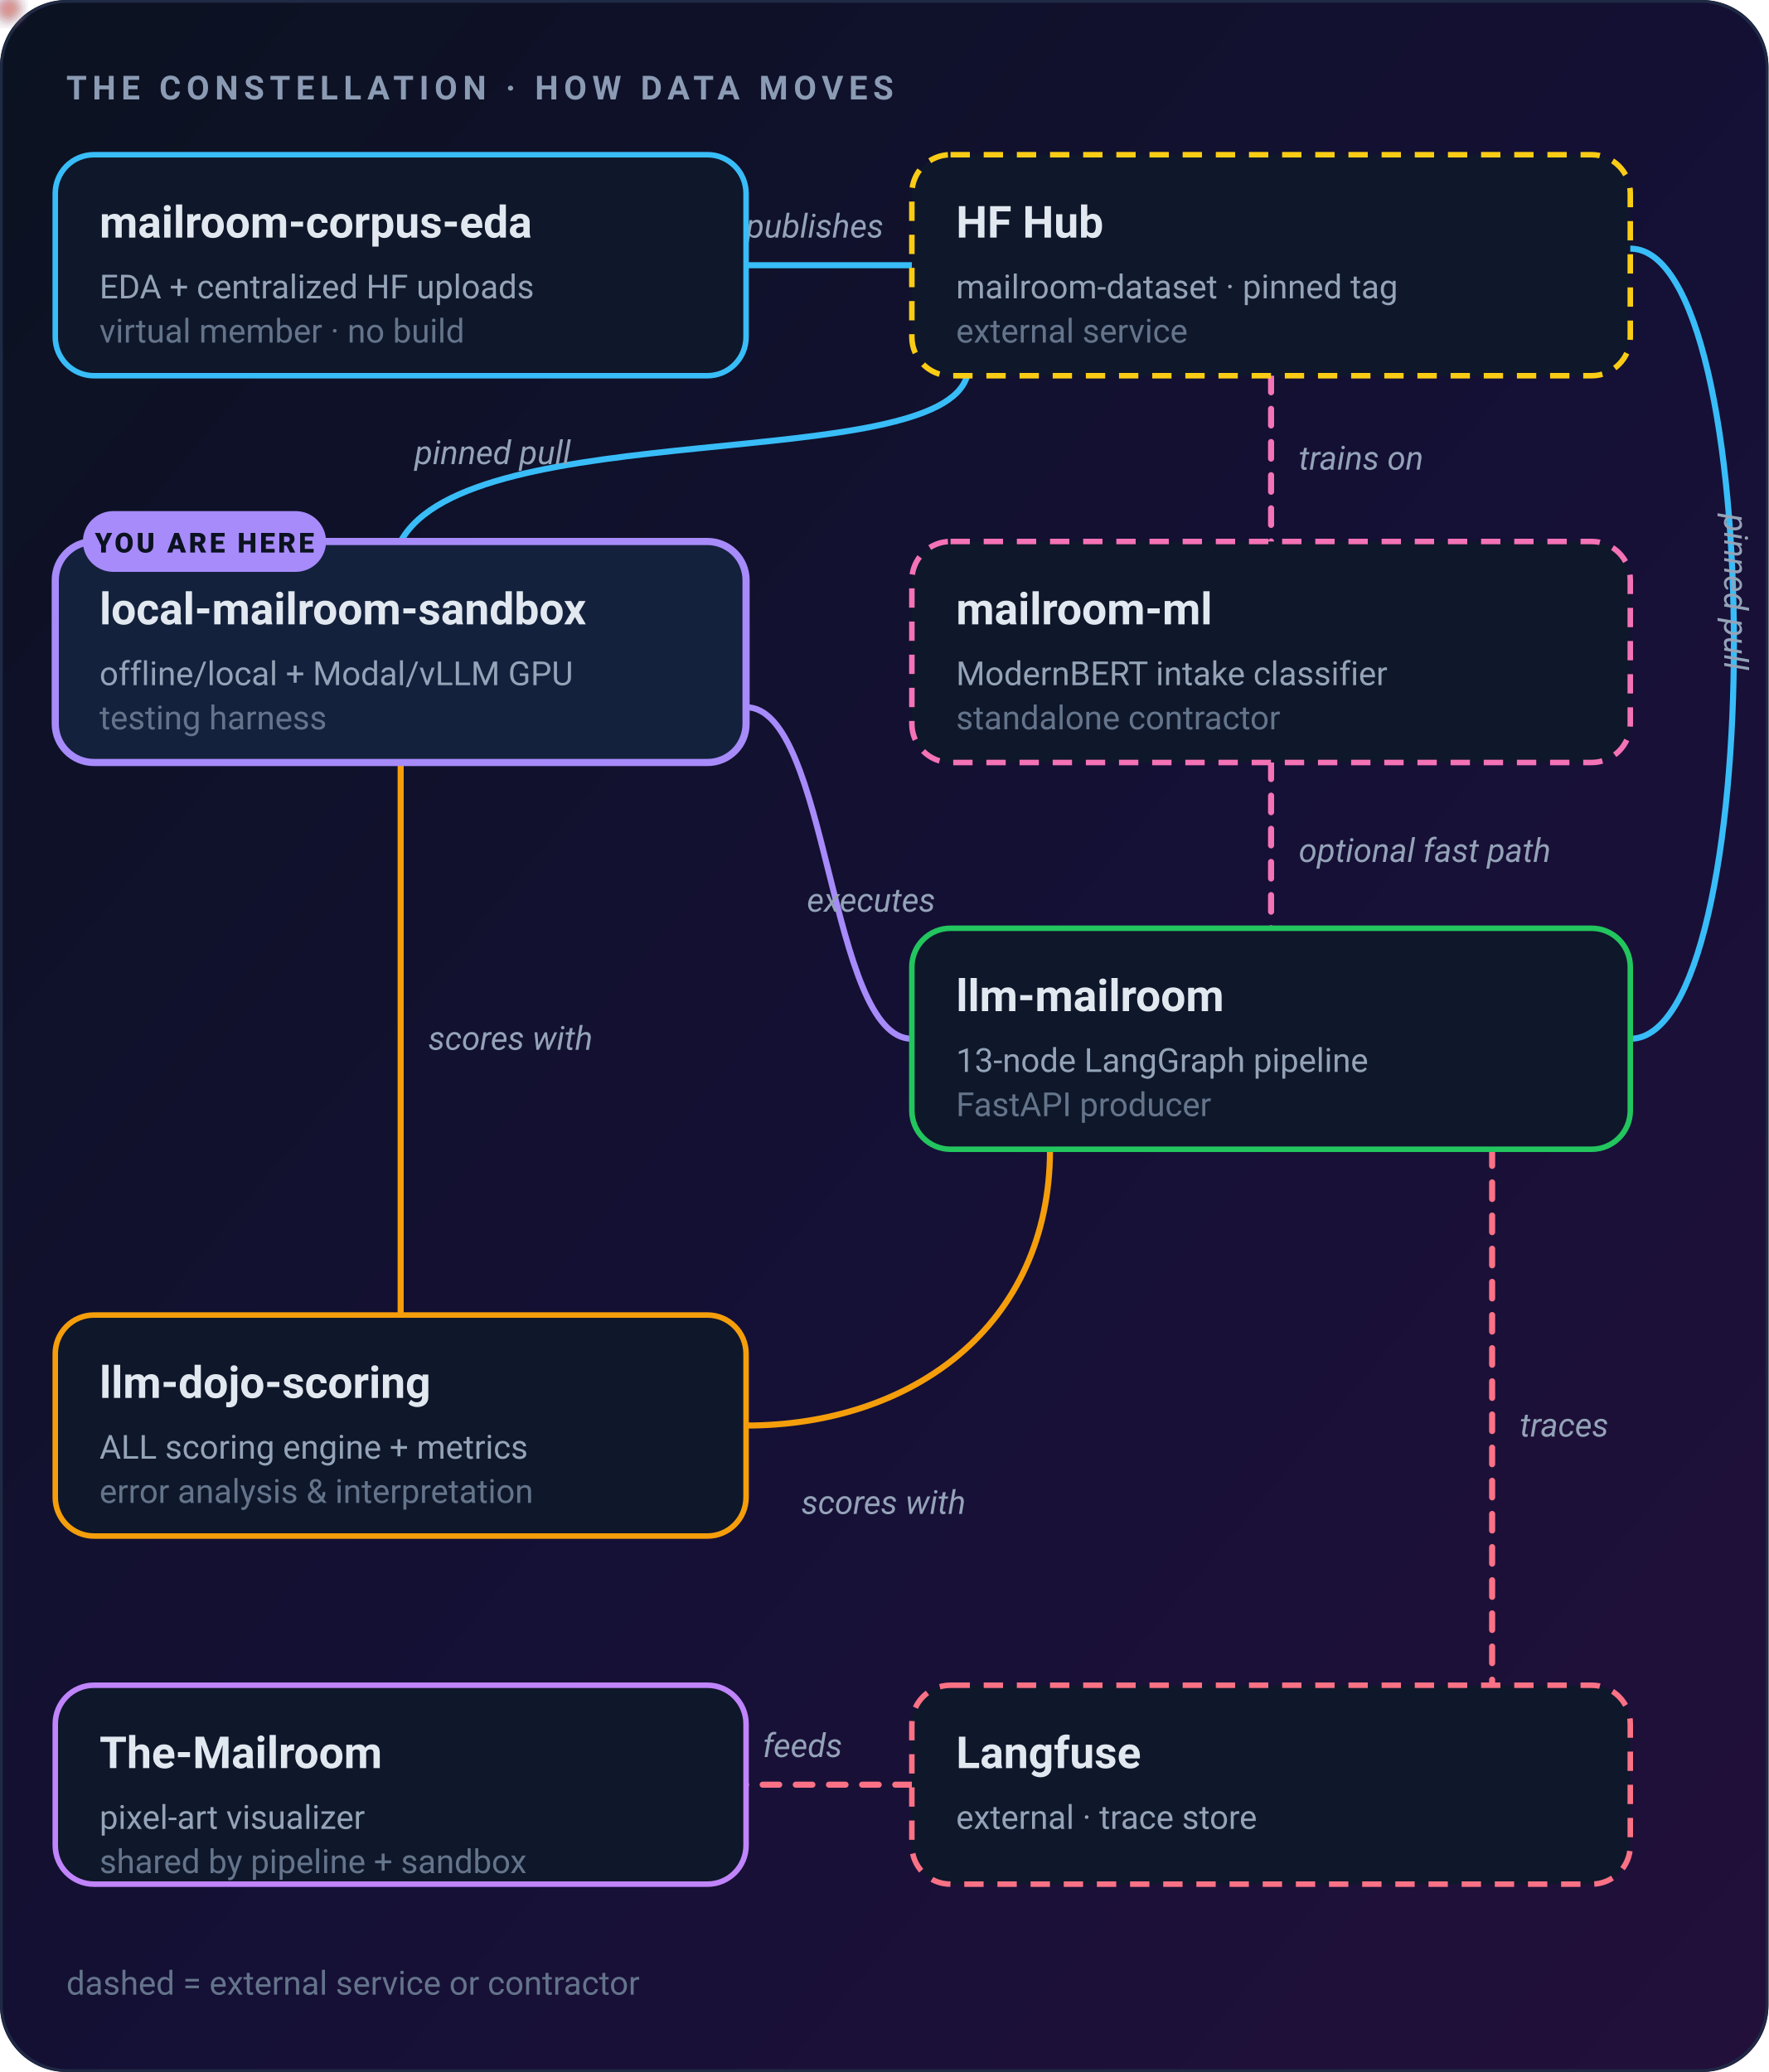
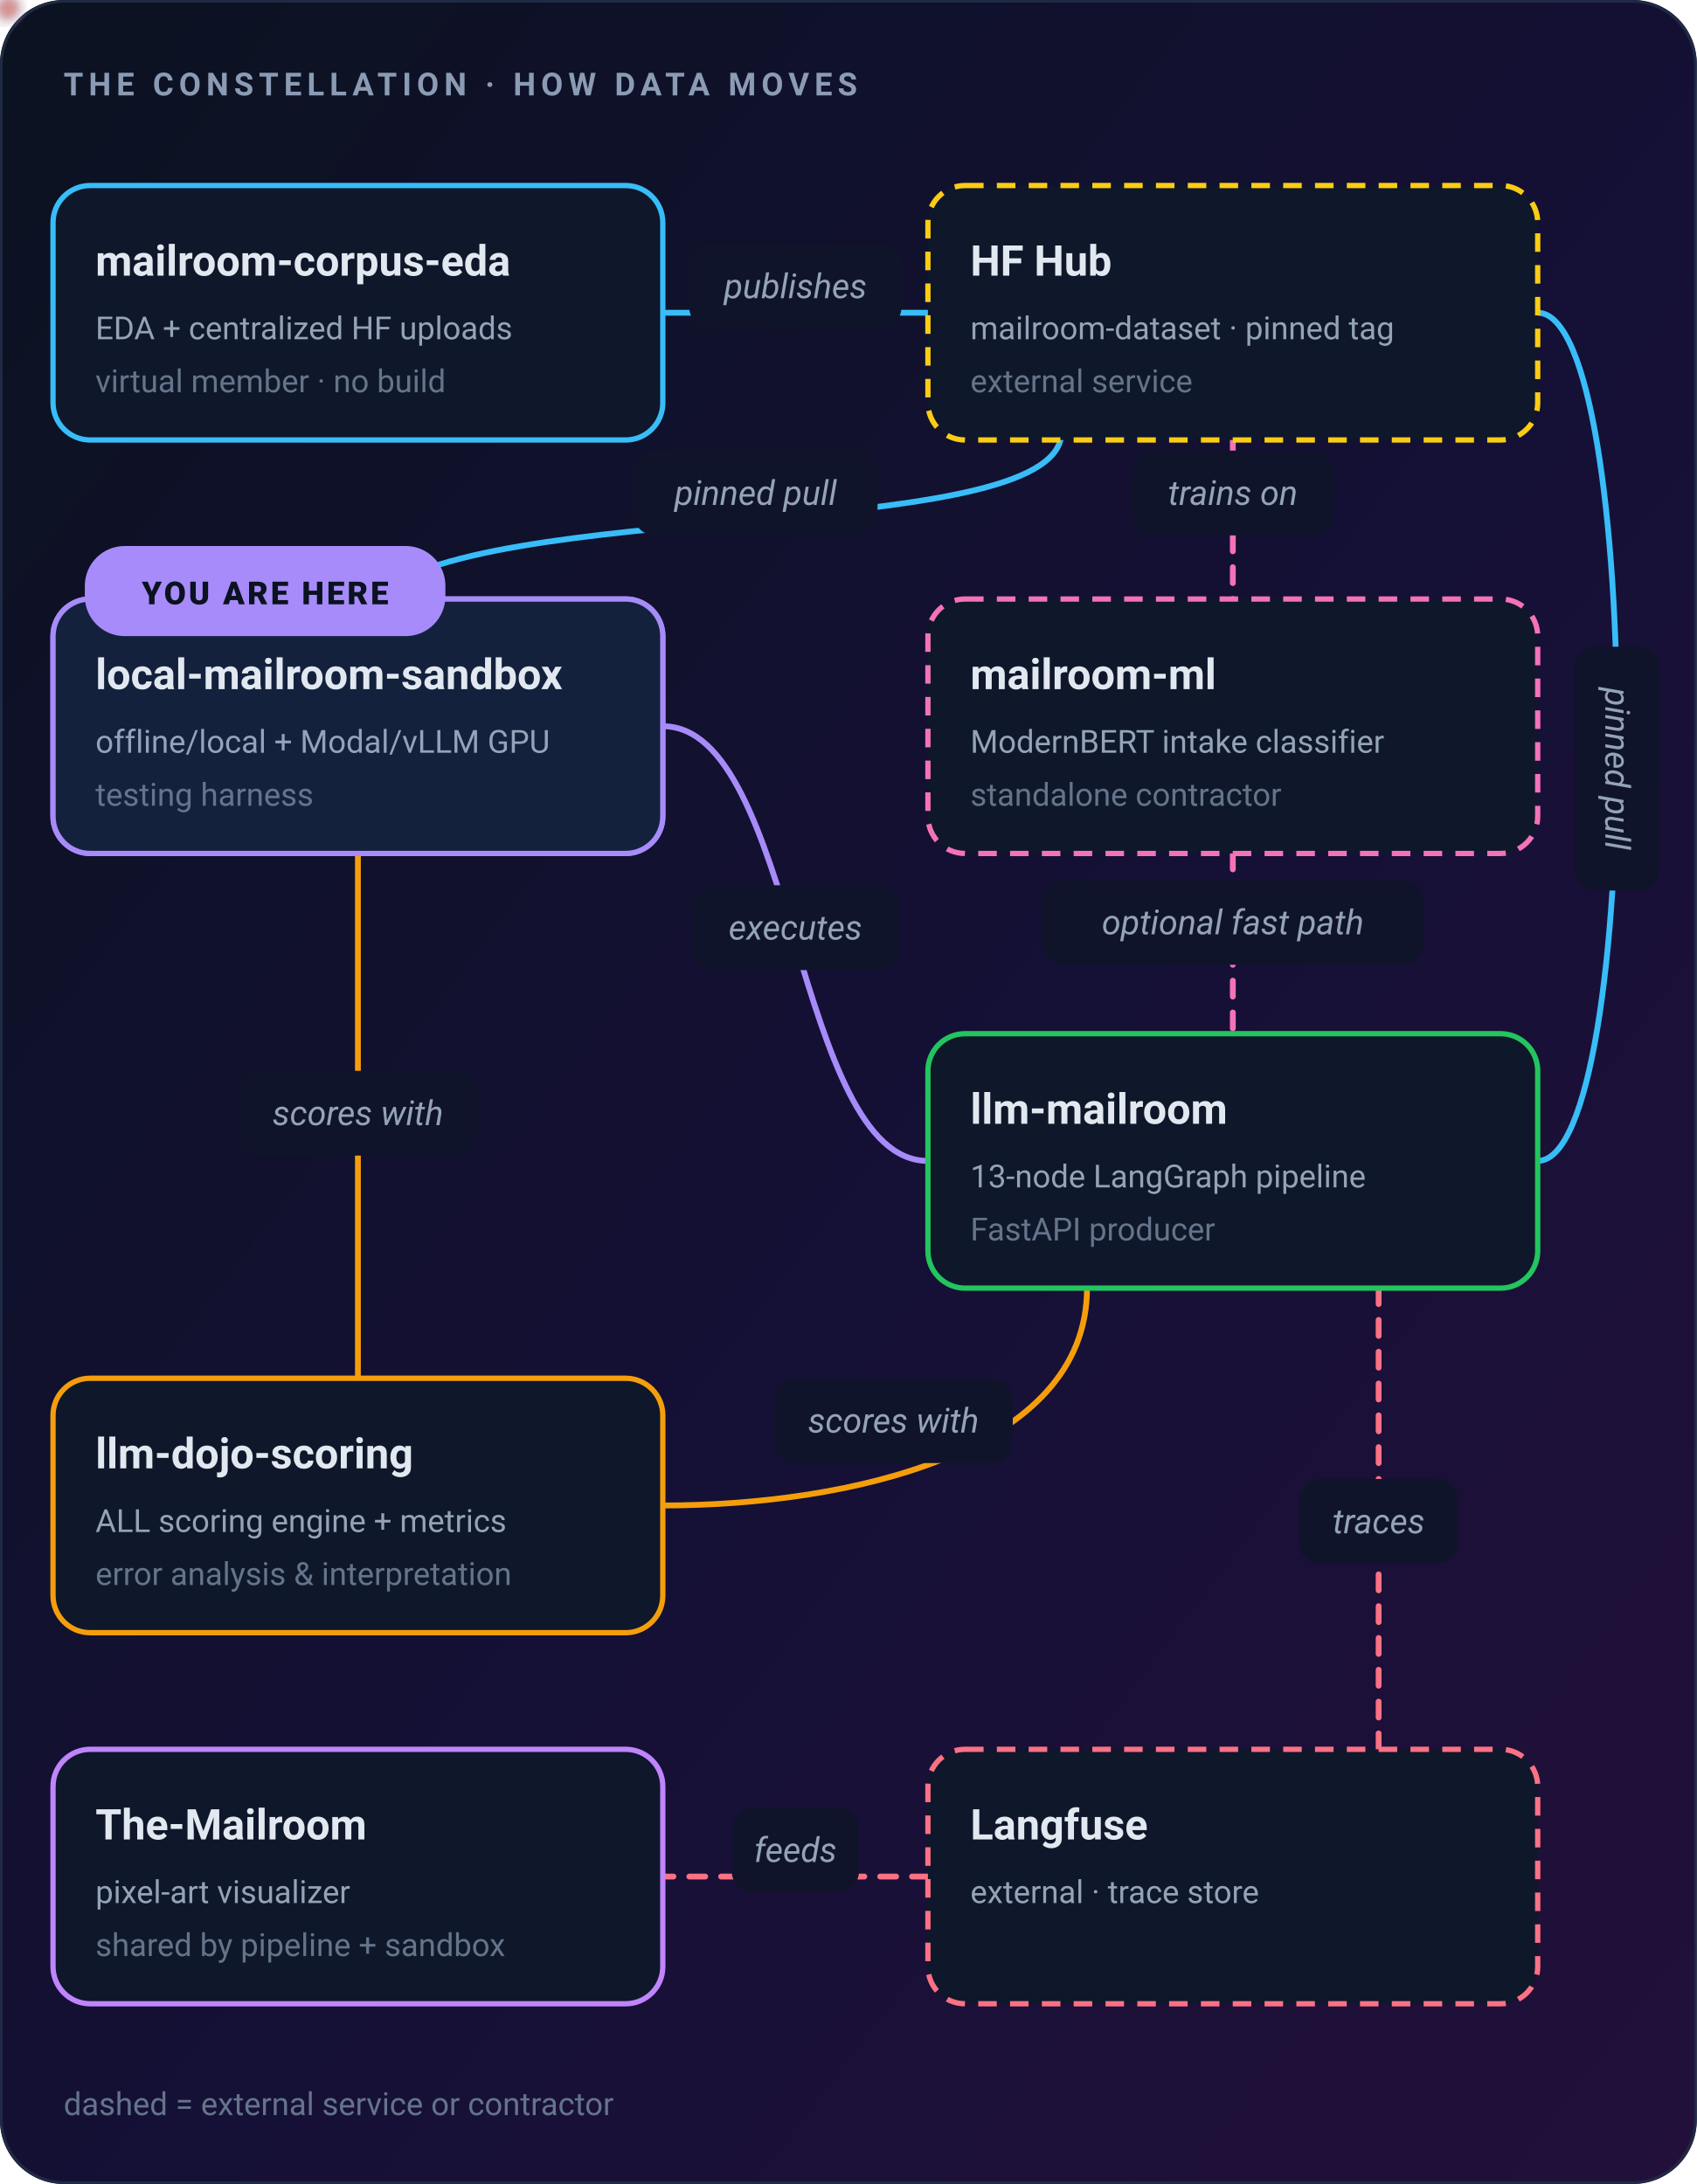
- <svg xmlns="http://www.w3.org/2000/svg" viewBox="0 0 640 750" width="640" height="750" role="img" aria-labelledby="t d" font-family="ui-sans-serif,-apple-system,'Segoe UI',Roboto,Helvetica,Arial,sans-serif">
+ <svg xmlns="http://www.w3.org/2000/svg" viewBox="0 0 640 824" width="640" height="824" role="img" aria-labelledby="t d" font-family="ui-sans-serif,-apple-system,'Segoe UI',Roboto,Helvetica,Arial,sans-serif">
  <defs>
    <linearGradient id="bg" x1="0" y1="0" x2="1" y2="1">
      <stop offset="0" stop-color="#0b1220" />
      <stop offset=".55" stop-color="#151036" />
      <stop offset="1" stop-color="#22103a" />
    </linearGradient>
    <linearGradient id="ttl" x1="0" y1="0" x2="1" y2="0">
      <stop offset="0" stop-color="#7dd3fc" />
      <stop offset=".5" stop-color="#c4b5fd" />
      <stop offset="1" stop-color="#f9a8d4" />
    </linearGradient>
    <radialGradient id="glow" cx=".5" cy=".5" r=".5">
      <stop offset="0" stop-color="#a78bfa" stop-opacity=".9" />
      <stop offset="1" stop-color="#a78bfa" stop-opacity="0" />
    </radialGradient>
    <filter id="soft" x="-50%" y="-50%" width="200%" height="200%">
      <feGaussianBlur stdDeviation="3" />
    </filter>
    <marker id="arr" viewBox="0 0 10 10" refX="8" refY="5" markerWidth="7" markerHeight="7" orient="auto-start-reverse">
      <path d="M1 1 L9 5 L1 9" fill="none" stroke="#94a3b8" stroke-width="1.6" stroke-linecap="round" stroke-linejoin="round" />
    </marker>
  </defs>
  <style>@media (prefers-reduced-motion: reduce){.motion{display:none}}</style>
-   <rect width="640" height="750" rx="24" fill="url(#bg)" />
-   <rect x=".5" y=".5" width="639" height="749" rx="24" fill="none" stroke="#1f2a44" />
+   <rect width="640" height="824" rx="24" fill="url(#bg)" />
+   <rect x=".5" y=".5" width="639" height="823" rx="24" fill="none" stroke="#1f2a44" />
  <text x="24" y="36" font-size="12" fill="#8b9bb4" font-weight="700" letter-spacing="2">THE CONSTELLATION · HOW DATA MOVES</text>
  <g fill="none" stroke-width="2.2" stroke-linecap="round">
-     <path id="e1" d="M270 96 H330" stroke="#38bdf8" />
-     <path id="e2" d="M350 136 C340 172 170 150 145 196" stroke="#38bdf8" />
-     <path id="e3" d="M460 136 V196" stroke="#f472b6" stroke-dasharray="6 6" />
-     <path id="e4" d="M460 276 V336" stroke="#f472b6" stroke-dasharray="6 6" />
-     <path id="e5" d="M270 256 C300 256 300 376 330 376" stroke="#a78bfa" />
-     <path id="e6" d="M590 90 C640 90 640 376 590 376" stroke="#38bdf8" />
-     <path id="e7" d="M145 276 V476" stroke="#f59e0b" />
-     <path id="e8" d="M380 416 C380 480 330 516 270 516" stroke="#f59e0b" />
-     <path id="e9" d="M540 416 V610" stroke="#fb7185" stroke-dasharray="6 6" />
-     <path id="e10" d="M330 646 H270" stroke="#fb7185" stroke-dasharray="6 6" />
+     <path id="e1" d="M250 118 H350" stroke="#38bdf8" />
+     <path id="e2" d="M400 166 C390 205 180 188 140 226" stroke="#38bdf8" />
+     <path id="e3" d="M465 166 V226" stroke="#f472b6" stroke-dasharray="6 6" />
+     <path id="e4" d="M465 322 V390" stroke="#f472b6" stroke-dasharray="6 6" />
+     <path id="e5" d="M250 274 C300 274 300 438 350 438" stroke="#a78bfa" />
+     <path id="e6" d="M580 118 C620 118 620 438 580 438" stroke="#38bdf8" />
+     <path id="e7" d="M135 322 V520" stroke="#f59e0b" />
+     <path id="e8" d="M410 486 C410 548 320 568 250 568" stroke="#f59e0b" />
+     <path id="e9" d="M520 486 V660" stroke="#fb7185" stroke-dasharray="6 6" />
+     <path id="e10" d="M350 708 H250" stroke="#fb7185" stroke-dasharray="6 6" />
  </g>
-   <g font-size="12" fill="#94a3b8" font-style="italic">
-     <text x="270" y="86">publishes</text>
-     <text x="150" y="168">pinned pull</text>
-     <text x="470" y="170">trains on</text>
-     <text x="470" y="312">optional fast path</text>
-     <text x="292" y="330">executes</text>
-     <text x="155" y="380">scores with</text>
-     <text x="290" y="548">scores with</text>
-     <text x="550" y="520">traces</text>
-     <text x="276" y="636">feeds</text>
-   </g>
-   <text x="624" y="186" font-size="12" fill="#94a3b8" font-style="italic" transform="rotate(90 624 186)">pinned pull</text>
-   <g>
+   <g data-particles="">
    <circle class="motion" r="5" fill="#38bdf8" filter="url(#soft)">
      <animateMotion dur="1.3s" begin="0s" repeatCount="indefinite">
        <mpath href="#e1" />
      </animateMotion>
    </circle>
    <circle class="motion" r="5" fill="#38bdf8" filter="url(#soft)">
      <animateMotion dur="1.6s" begin="0.3s" repeatCount="indefinite">
        <mpath href="#e2" />
      </animateMotion>
    </circle>
    <circle class="motion" r="5" fill="#f472b6" filter="url(#soft)">
      <animateMotion dur="1.8s" begin="0.6s" repeatCount="indefinite">
        <mpath href="#e3" />
      </animateMotion>
    </circle>
    <circle class="motion" r="5" fill="#f472b6" filter="url(#soft)">
      <animateMotion dur="2s" begin="0.9s" repeatCount="indefinite">
        <mpath href="#e4" />
      </animateMotion>
    </circle>
    <circle class="motion" r="5" fill="#a78bfa" filter="url(#soft)">
      <animateMotion dur="1.3s" begin="1.2s" repeatCount="indefinite">
        <mpath href="#e5" />
      </animateMotion>
    </circle>
    <circle class="motion" r="5" fill="#38bdf8" filter="url(#soft)">
      <animateMotion dur="1.6s" begin="0s" repeatCount="indefinite">
        <mpath href="#e6" />
      </animateMotion>
    </circle>
    <circle class="motion" r="5" fill="#f59e0b" filter="url(#soft)">
      <animateMotion dur="1.8s" begin="0.3s" repeatCount="indefinite">
        <mpath href="#e7" />
      </animateMotion>
    </circle>
    <circle class="motion" r="5" fill="#f59e0b" filter="url(#soft)">
      <animateMotion dur="2s" begin="0.6s" repeatCount="indefinite">
        <mpath href="#e8" />
      </animateMotion>
    </circle>
    <circle class="motion" r="5" fill="#fb7185" filter="url(#soft)">
      <animateMotion dur="1.3s" begin="0.9s" repeatCount="indefinite">
        <mpath href="#e9" />
      </animateMotion>
    </circle>
    <circle class="motion" r="5" fill="#fb7185" filter="url(#soft)">
      <animateMotion dur="1.6s" begin="1.2s" repeatCount="indefinite">
        <mpath href="#e10" />
      </animateMotion>
    </circle>
  </g>
-   <rect x="20" y="56" width="250" height="80" rx="14" fill="#0f172a" stroke="#38bdf8" stroke-width="2" />
-   <text x="36" y="86" font-size="16" fill="#e2e8f0" font-weight="700">mailroom-corpus-eda</text>
-   <text x="36" y="108" font-size="12" fill="#94a3b8">EDA + centralized HF uploads</text>
-   <text x="36" y="124" font-size="12" fill="#64748b">virtual member · no build</text>
-   <rect x="330" y="56" width="260" height="80" rx="14" fill="#0f172a" stroke="#facc15" stroke-width="2" stroke-dasharray="7 5" />
-   <text x="346" y="86" font-size="16" fill="#e2e8f0" font-weight="700">HF Hub</text>
-   <text x="346" y="108" font-size="12" fill="#94a3b8">mailroom-dataset · pinned tag</text>
-   <text x="346" y="124" font-size="12" fill="#64748b">external service</text>
-   <rect x="20" y="196" width="250" height="80" rx="14" fill="#14213d" stroke="#a78bfa" stroke-width="2.6" />
-   <text x="36" y="226" font-size="16" fill="#e2e8f0" font-weight="700">local-mailroom-sandbox</text>
-   <text x="36" y="248" font-size="12" fill="#94a3b8">offline/local + Modal/vLLM GPU</text>
-   <text x="36" y="264" font-size="12" fill="#64748b">testing harness</text>
-   <rect class="motion" x="20" y="196" width="250" height="80" rx="14" fill="none" stroke="#a78bfa" stroke-width="2">
+   <rect class="motion" x="20" y="226" width="230" height="96" rx="14" fill="none" stroke="#a78bfa" stroke-width="2">
    <animate attributeName="stroke-opacity" values=".8;0;.8" dur="2.4s" repeatCount="indefinite" />
    <animate attributeName="stroke-width" values="2;9;2" dur="2.4s" repeatCount="indefinite" />
  </rect>
-   <rect x="30" y="185" width="88" height="22" rx="11" fill="#a78bfa" />
-   <text x="74" y="200" font-size="10" fill="#0b1220" font-weight="800" text-anchor="middle" letter-spacing="1">YOU ARE HERE</text>
-   <rect x="330" y="196" width="260" height="80" rx="14" fill="#0f172a" stroke="#f472b6" stroke-width="2" stroke-dasharray="7 5" />
-   <text x="346" y="226" font-size="16" fill="#e2e8f0" font-weight="700">mailroom-ml</text>
-   <text x="346" y="248" font-size="12" fill="#94a3b8">ModernBERT intake classifier</text>
-   <text x="346" y="264" font-size="12" fill="#64748b">standalone contractor</text>
-   <rect x="330" y="336" width="260" height="80" rx="14" fill="#0f172a" stroke="#22c55e" stroke-width="2" />
-   <text x="346" y="366" font-size="16" fill="#e2e8f0" font-weight="700">llm-mailroom</text>
-   <text x="346" y="388" font-size="12" fill="#94a3b8">13-node LangGraph pipeline</text>
-   <text x="346" y="404" font-size="12" fill="#64748b">FastAPI producer</text>
-   <rect x="20" y="476" width="250" height="80" rx="14" fill="#0f172a" stroke="#f59e0b" stroke-width="2" />
-   <text x="36" y="506" font-size="16" fill="#e2e8f0" font-weight="700">llm-dojo-scoring</text>
-   <text x="36" y="528" font-size="12" fill="#94a3b8">ALL scoring engine + metrics</text>
-   <text x="36" y="544" font-size="12" fill="#64748b">error analysis &amp; interpretation</text>
-   <rect x="20" y="610" width="250" height="72" rx="14" fill="#0f172a" stroke="#c084fc" stroke-width="2" />
-   <text x="36" y="640" font-size="16" fill="#e2e8f0" font-weight="700">The-Mailroom</text>
-   <text x="36" y="662" font-size="12" fill="#94a3b8">pixel-art visualizer</text>
-   <text x="36" y="678" font-size="12" fill="#64748b">shared by pipeline + sandbox</text>
-   <rect x="330" y="610" width="260" height="72" rx="14" fill="#0f172a" stroke="#fb7185" stroke-width="2" stroke-dasharray="7 5" />
-   <text x="346" y="640" font-size="16" fill="#e2e8f0" font-weight="700">Langfuse</text>
-   <text x="346" y="662" font-size="12" fill="#94a3b8">external · trace store</text>
-   <text x="24" y="722" font-size="12" fill="#64748b">dashed = external service or contractor</text>
+   <g data-node="eda">
+     <rect x="20" y="70" width="230" height="96" rx="14" fill="#0f172a" stroke="#38bdf8" stroke-width="2" />
+     <text x="36" y="104" font-size="16" fill="#e2e8f0" font-weight="700">mailroom-corpus-eda</text>
+     <text x="36" y="128" font-size="12" fill="#94a3b8">EDA + centralized HF uploads</text>
+     <text x="36" y="148" font-size="12" fill="#64748b">virtual member · no build</text>
+   </g>
+   <g data-node="hf">
+     <rect x="350" y="70" width="230" height="96" rx="14" fill="#0f172a" stroke="#facc15" stroke-width="2" stroke-dasharray="7 5" />
+     <text x="366" y="104" font-size="16" fill="#e2e8f0" font-weight="700">HF Hub</text>
+     <text x="366" y="128" font-size="12" fill="#94a3b8">mailroom-dataset · pinned tag</text>
+     <text x="366" y="148" font-size="12" fill="#64748b">external service</text>
+   </g>
+   <g data-node="sandbox">
+     <rect x="20" y="226" width="230" height="96" rx="14" fill="#14213d" stroke="#a78bfa" stroke-width="2" />
+     <text x="36" y="260" font-size="16" fill="#e2e8f0" font-weight="700">local-mailroom-sandbox</text>
+     <text x="36" y="284" font-size="12" fill="#94a3b8">offline/local + Modal/vLLM GPU</text>
+     <text x="36" y="304" font-size="12" fill="#64748b">testing harness</text>
+   </g>
+   <g data-node="ml">
+     <rect x="350" y="226" width="230" height="96" rx="14" fill="#0f172a" stroke="#f472b6" stroke-width="2" stroke-dasharray="7 5" />
+     <text x="366" y="260" font-size="16" fill="#e2e8f0" font-weight="700">mailroom-ml</text>
+     <text x="366" y="284" font-size="12" fill="#94a3b8">ModernBERT intake classifier</text>
+     <text x="366" y="304" font-size="12" fill="#64748b">standalone contractor</text>
+   </g>
+   <g data-node="pipeline">
+     <rect x="350" y="390" width="230" height="96" rx="14" fill="#0f172a" stroke="#22c55e" stroke-width="2" />
+     <text x="366" y="424" font-size="16" fill="#e2e8f0" font-weight="700">llm-mailroom</text>
+     <text x="366" y="448" font-size="12" fill="#94a3b8">13-node LangGraph pipeline</text>
+     <text x="366" y="468" font-size="12" fill="#64748b">FastAPI producer</text>
+   </g>
+   <g data-node="dojo">
+     <rect x="20" y="520" width="230" height="96" rx="14" fill="#0f172a" stroke="#f59e0b" stroke-width="2" />
+     <text x="36" y="554" font-size="16" fill="#e2e8f0" font-weight="700">llm-dojo-scoring</text>
+     <text x="36" y="578" font-size="12" fill="#94a3b8">ALL scoring engine + metrics</text>
+     <text x="36" y="598" font-size="12" fill="#64748b">error analysis &amp; interpretation</text>
+   </g>
+   <g data-node="viz">
+     <rect x="20" y="660" width="230" height="96" rx="14" fill="#0f172a" stroke="#c084fc" stroke-width="2" />
+     <text x="36" y="694" font-size="16" fill="#e2e8f0" font-weight="700">The-Mailroom</text>
+     <text x="36" y="718" font-size="12" fill="#94a3b8">pixel-art visualizer</text>
+     <text x="36" y="738" font-size="12" fill="#64748b">shared by pipeline + sandbox</text>
+   </g>
+   <g data-node="langfuse">
+     <rect x="350" y="660" width="230" height="96" rx="14" fill="#0f172a" stroke="#fb7185" stroke-width="2" stroke-dasharray="7 5" />
+     <text x="366" y="694" font-size="16" fill="#e2e8f0" font-weight="700">Langfuse</text>
+     <text x="366" y="718" font-size="12" fill="#94a3b8">external · trace store</text>
+   </g>
+   <g data-edge-label="e1" transform="translate(300 108)">
+     <rect data-callout-box="" x="-40.0" y="-16" width="80" height="32" rx="8" fill="#10142a" />
+     <text x="0" y="4.5" font-size="13" fill="#94a3b8" text-anchor="middle" font-style="italic">publishes</text>
+   </g>
+   <g data-edge-label="e2" transform="translate(285 186)">
+     <rect data-callout-box="" x="-46.0" y="-16" width="92" height="32" rx="8" fill="#10142a" />
+     <text x="0" y="4.5" font-size="13" fill="#94a3b8" text-anchor="middle" font-style="italic">pinned pull</text>
+   </g>
+   <g data-edge-label="e3" transform="translate(465 186)">
+     <rect data-callout-box="" x="-38.0" y="-16" width="76" height="32" rx="8" fill="#10142a" />
+     <text x="0" y="4.5" font-size="13" fill="#94a3b8" text-anchor="middle" font-style="italic">trains on</text>
+   </g>
+   <g data-edge-label="e4" transform="translate(465 348)">
+     <rect data-callout-box="" x="-72.0" y="-16" width="144" height="32" rx="8" fill="#10142a" />
+     <text x="0" y="4.5" font-size="13" fill="#94a3b8" text-anchor="middle" font-style="italic">optional fast path</text>
+   </g>
+   <g data-edge-label="e5" transform="translate(300 350)">
+     <rect data-callout-box="" x="-39.0" y="-16" width="78" height="32" rx="8" fill="#10142a" />
+     <text x="0" y="4.5" font-size="13" fill="#94a3b8" text-anchor="middle" font-style="italic">executes</text>
+   </g>
+   <g data-edge-label="e6" transform="translate(610 290) rotate(90)">
+     <rect data-callout-box="" x="-46.0" y="-16" width="92" height="32" rx="8" fill="#10142a" />
+     <text x="0" y="4.5" font-size="13" fill="#94a3b8" text-anchor="middle" font-style="italic">pinned pull</text>
+   </g>
+   <g data-edge-label="e7" transform="translate(135 420)">
+     <rect data-callout-box="" x="-45.0" y="-16" width="90" height="32" rx="8" fill="#10142a" />
+     <text x="0" y="4.5" font-size="13" fill="#94a3b8" text-anchor="middle" font-style="italic">scores with</text>
+   </g>
+   <g data-edge-label="e8" transform="translate(337 536)">
+     <rect data-callout-box="" x="-45.0" y="-16" width="90" height="32" rx="8" fill="#10142a" />
+     <text x="0" y="4.5" font-size="13" fill="#94a3b8" text-anchor="middle" font-style="italic">scores with</text>
+   </g>
+   <g data-edge-label="e9" transform="translate(520 574)">
+     <rect data-callout-box="" x="-30.0" y="-16" width="60" height="32" rx="8" fill="#10142a" />
+     <text x="0" y="4.5" font-size="13" fill="#94a3b8" text-anchor="middle" font-style="italic">traces</text>
+   </g>
+   <g data-edge-label="e10" transform="translate(300 698)">
+     <rect data-callout-box="" x="-24.0" y="-16" width="48" height="32" rx="8" fill="#10142a" />
+     <text x="0" y="4.5" font-size="13" fill="#94a3b8" text-anchor="middle" font-style="italic">feeds</text>
+   </g>
+   <g data-current-badge="sandbox">
+     <rect x="32" y="206" width="136" height="34" rx="15" fill="#a78bfa" />
+     <text x="100" y="228" font-size="12" fill="#0b1220" font-weight="800" text-anchor="middle" letter-spacing="1">YOU ARE HERE</text>
+   </g>
+   <text x="24" y="798" font-size="12" fill="#64748b" data-legend="">dashed = external service or contractor</text>
</svg>
